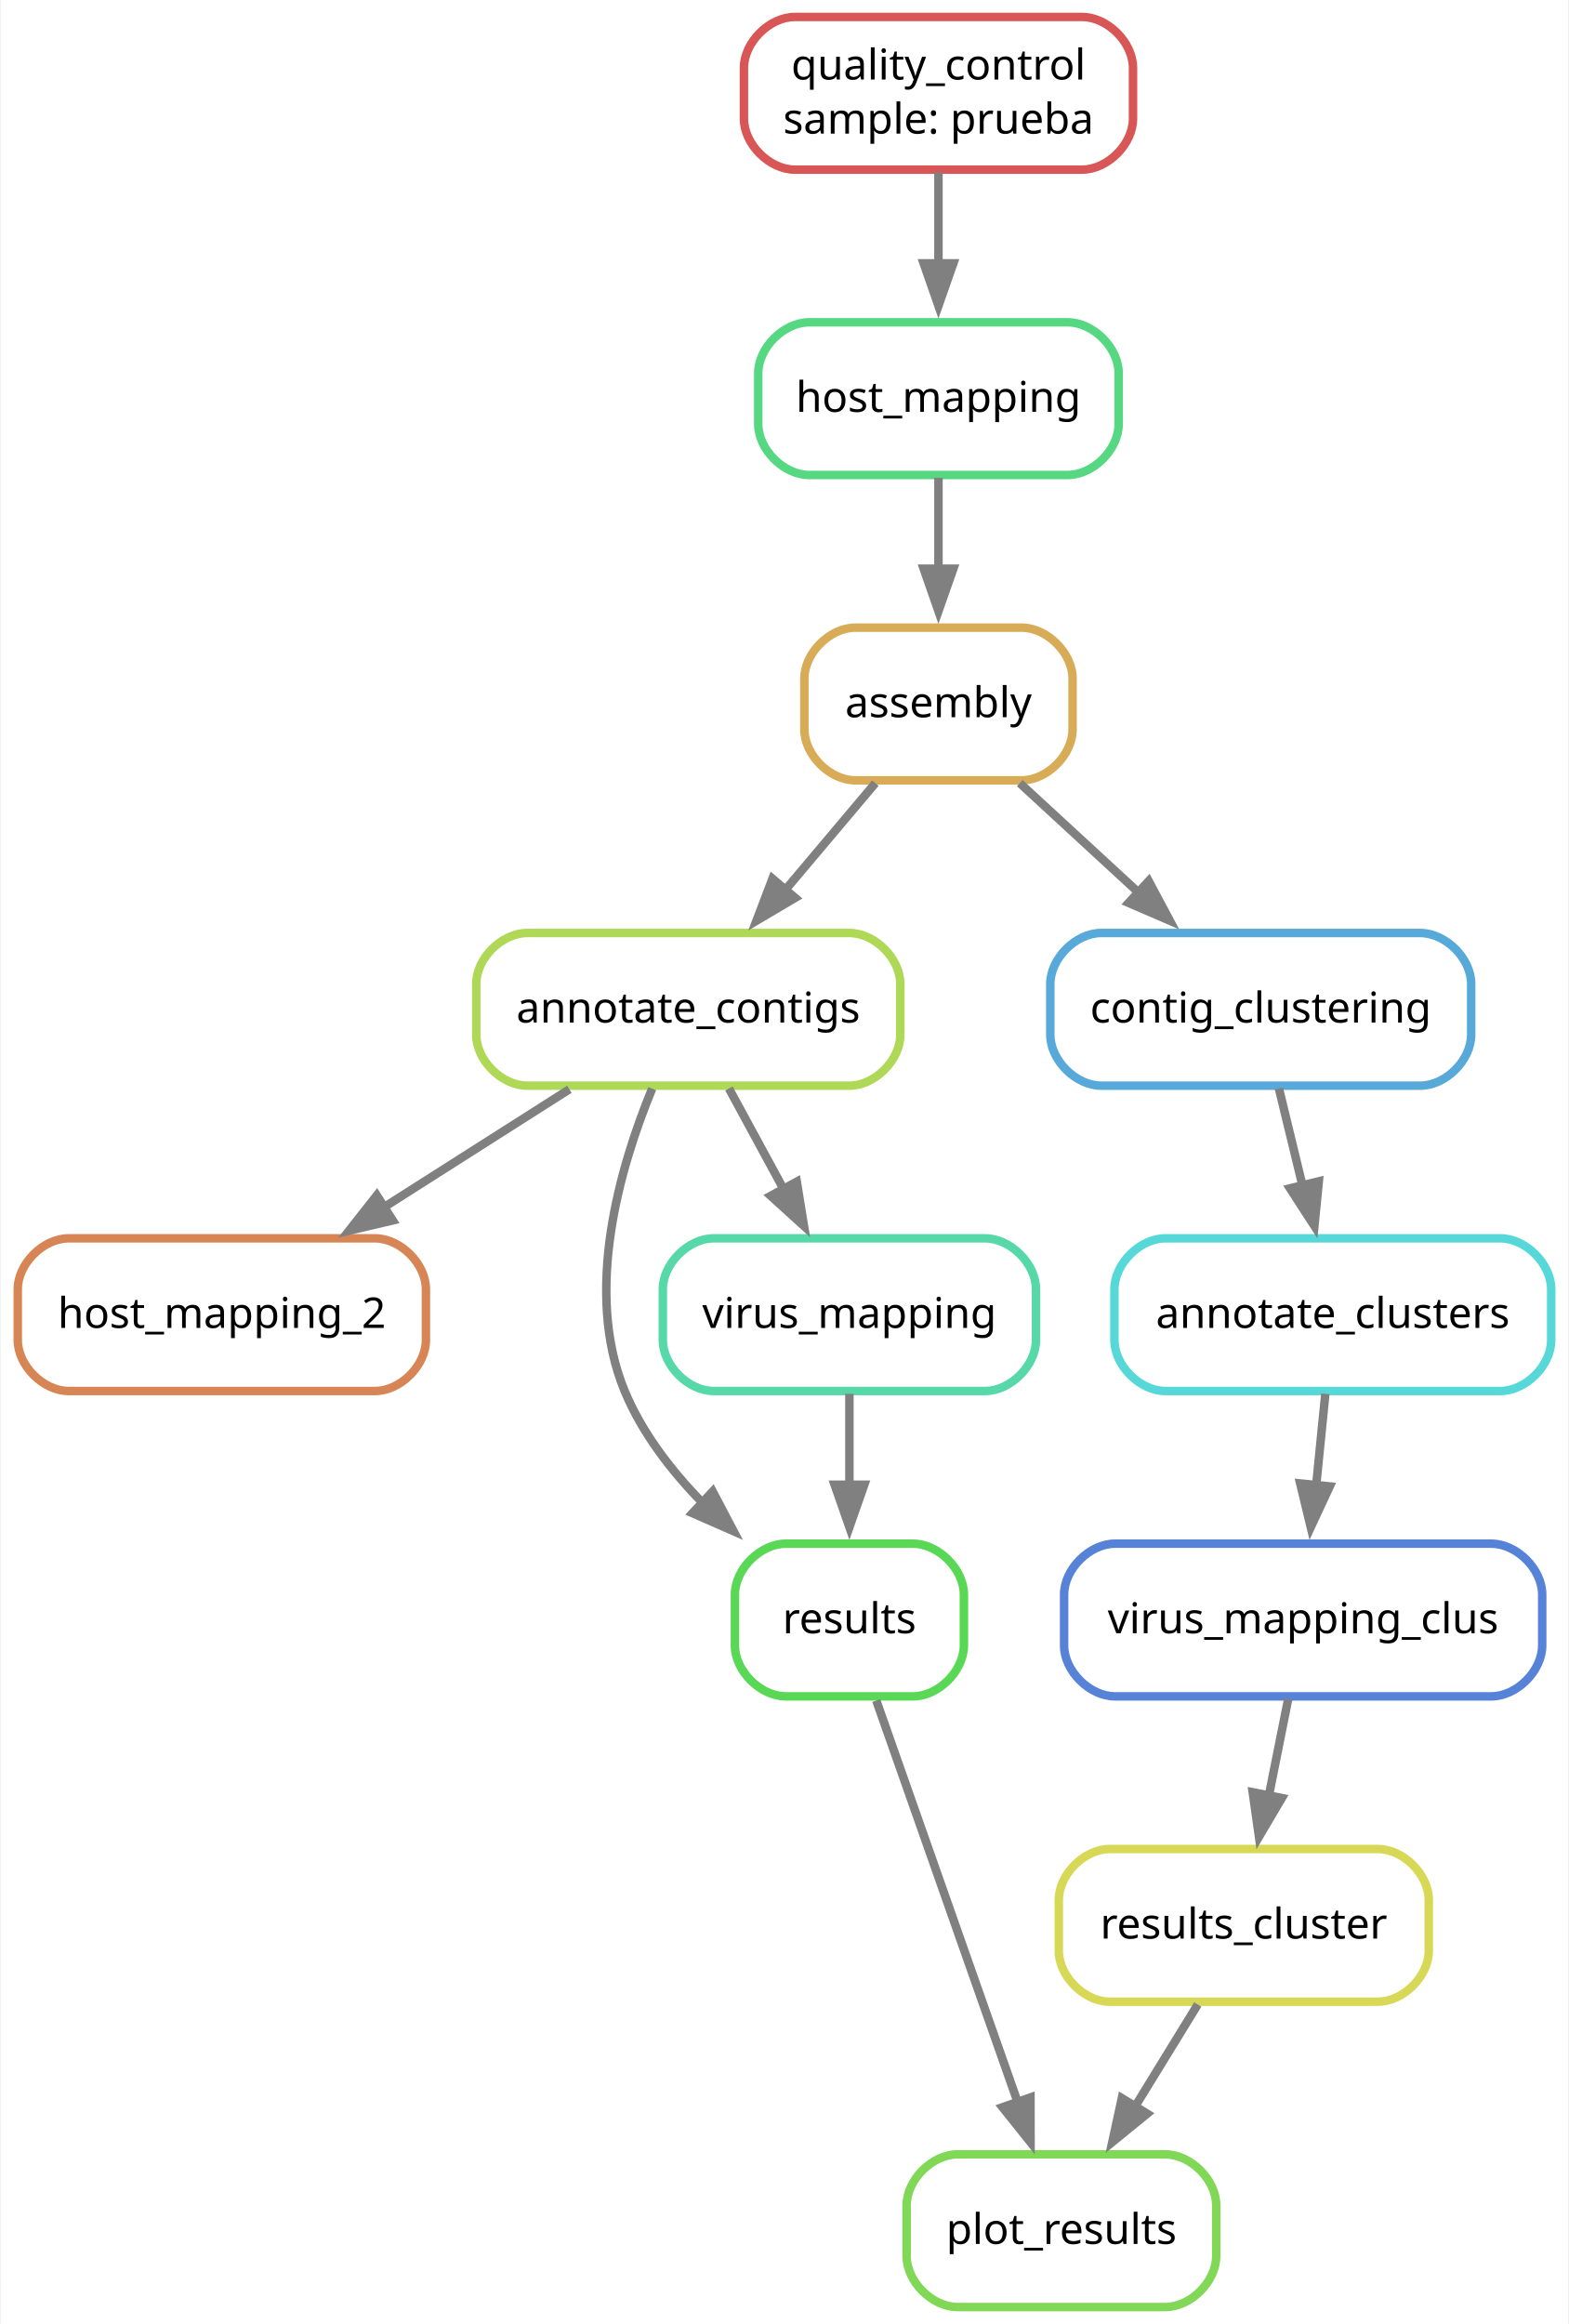
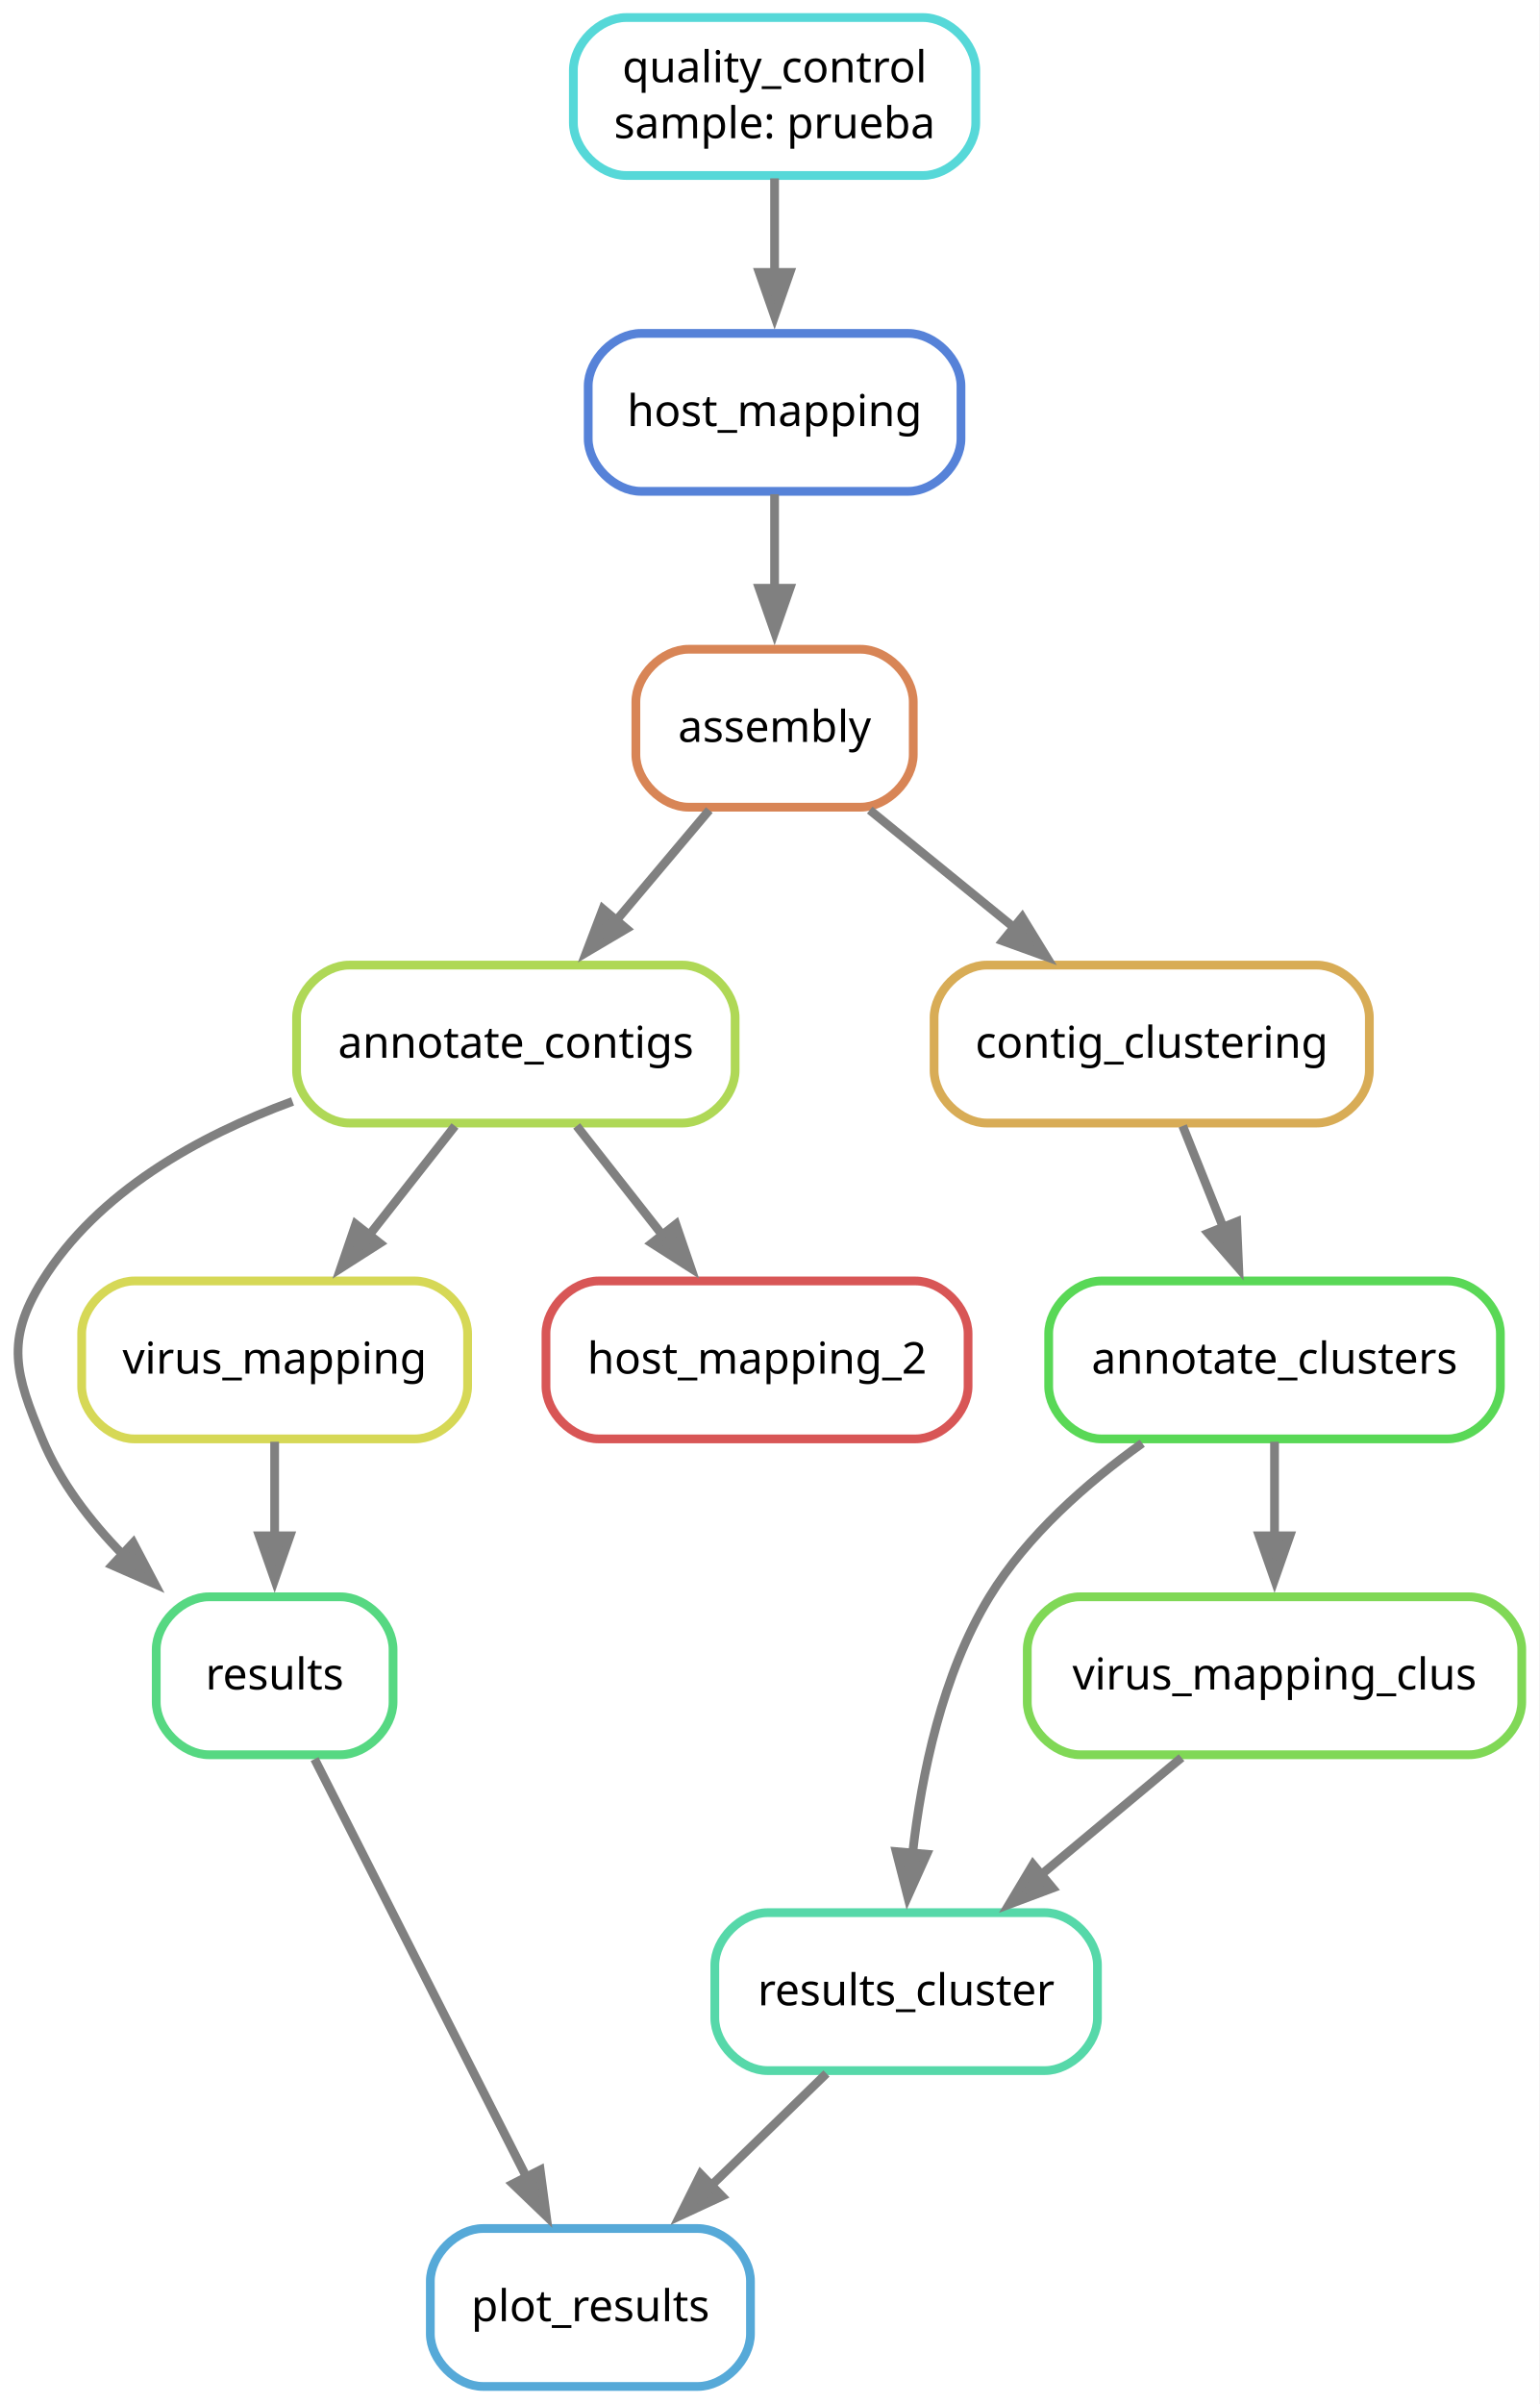
- <svg xmlns="http://www.w3.org/2000/svg" width="370pt" height="548pt" viewBox="0.00 0.00 369.62 548.00">
+ <svg xmlns="http://www.w3.org/2000/svg" width="351pt" height="548pt" viewBox="0.00 0.00 350.99 548.00">
  <g id="graph0" class="graph" transform="scale(1 1) rotate(0) translate(4 544)">
-     <polygon fill="white" stroke="none" points="-4,4 -4,-544 365.62,-544 365.62,4 -4,4" />
+     <polygon fill="white" stroke="none" points="-4,4 -4,-544 346.99,-544 346.99,4 -4,4" />
    <g id="node1" class="node">
-       <path fill="none" stroke="#d88556" stroke-width="2" d="M84.25,-252C84.25,-252 12,-252 12,-252 6,-252 0,-246 0,-240 0,-240 0,-228 0,-228 0,-222 6,-216 12,-216 12,-216 84.25,-216 84.25,-216 90.25,-216 96.25,-222 96.25,-228 96.25,-228 96.25,-240 96.25,-240 96.25,-246 90.25,-252 84.25,-252" />
-       <text text-anchor="middle" x="48.12" y="-230.88" font-family="sans" font-size="10.00">host_mapping_2</text>
+       <path fill="none" stroke="#56a9d8" stroke-width="2" d="M155.12,-36C155.12,-36 106.12,-36 106.12,-36 100.12,-36 94.12,-30 94.12,-24 94.12,-24 94.12,-12 94.12,-12 94.12,-6 100.12,0 106.12,0 106.12,0 155.12,0 155.12,0 161.12,0 167.12,-6 167.12,-12 167.12,-12 167.12,-24 167.12,-24 167.12,-30 161.12,-36 155.12,-36" />
+       <text text-anchor="middle" x="130.62" y="-14.88" font-family="sans" font-size="10.00">plot_results</text>
    </g>
    <g id="node2" class="node">
-       <path fill="none" stroke="#afd856" stroke-width="2" d="M196.12,-324C196.12,-324 120.12,-324 120.12,-324 114.12,-324 108.12,-318 108.12,-312 108.12,-312 108.12,-300 108.12,-300 108.12,-294 114.12,-288 120.12,-288 120.12,-288 196.12,-288 196.12,-288 202.12,-288 208.12,-294 208.12,-300 208.12,-300 208.12,-312 208.12,-312 208.12,-318 202.12,-324 196.12,-324" />
-       <text text-anchor="middle" x="158.12" y="-302.88" font-family="sans" font-size="10.00">annotate_contigs</text>
+       <path fill="none" stroke="#56d882" stroke-width="2" d="M73.62,-180C73.62,-180 43.62,-180 43.62,-180 37.62,-180 31.62,-174 31.62,-168 31.62,-168 31.62,-156 31.62,-156 31.62,-150 37.62,-144 43.62,-144 43.62,-144 73.62,-144 73.62,-144 79.62,-144 85.62,-150 85.62,-156 85.62,-156 85.62,-168 85.62,-168 85.62,-174 79.62,-180 73.62,-180" />
+       <text text-anchor="middle" x="58.62" y="-158.88" font-family="sans" font-size="10.00">results</text>
    </g>
    <g id="edge1" class="edge">
-       <path fill="none" stroke="grey" stroke-width="2" d="M130.08,-287.15C117.02,-278.84 101.27,-268.82 87.08,-259.79" />
-       <polygon fill="grey" stroke="grey" stroke-width="2" points="88.43,-256.23 78.12,-253.81 84.67,-262.13 88.43,-256.23" />
+       <path fill="none" stroke="grey" stroke-width="2" d="M67.73,-143.02C79.85,-119.12 101.41,-76.59 115.86,-48.1" />
+       <polygon fill="grey" stroke="grey" stroke-width="2" points="119.17,-49.34 120.57,-38.84 112.93,-46.17 119.17,-49.34" />
+     </g>
+     <g id="node3" class="node">
+       <path fill="none" stroke="#afd856" stroke-width="2" d="M151.62,-324C151.62,-324 75.62,-324 75.62,-324 69.62,-324 63.62,-318 63.62,-312 63.62,-312 63.62,-300 63.62,-300 63.62,-294 69.62,-288 75.62,-288 75.62,-288 151.62,-288 151.62,-288 157.62,-288 163.62,-294 163.62,-300 163.62,-300 163.62,-312 163.62,-312 163.62,-318 157.62,-324 151.62,-324" />
+       <text text-anchor="middle" x="113.62" y="-302.88" font-family="sans" font-size="10.00">annotate_contigs</text>
+     </g>
+     <g id="edge3" class="edge">
+       <path fill="none" stroke="grey" stroke-width="2" d="M62.7,-292.93C41.2,-285.04 18.26,-272.3 5.62,-252 -2.85,-238.42 -0.51,-230.78 5.62,-216 9.69,-206.17 16.56,-197.21 24.04,-189.58" />
+       <polygon fill="grey" stroke="grey" stroke-width="2" points="26.37,-192.32 31.3,-182.94 21.6,-187.2 26.37,-192.32" />
    </g>
    <g id="node7" class="node">
-       <path fill="none" stroke="#59d856" stroke-width="2" d="M211.12,-180C211.12,-180 181.12,-180 181.12,-180 175.12,-180 169.12,-174 169.12,-168 169.12,-168 169.12,-156 169.12,-156 169.12,-150 175.12,-144 181.12,-144 181.12,-144 211.12,-144 211.12,-144 217.12,-144 223.12,-150 223.12,-156 223.12,-156 223.12,-168 223.12,-168 223.12,-174 217.12,-180 211.12,-180" />
-       <text text-anchor="middle" x="196.12" y="-158.88" font-family="sans" font-size="10.00">results</text>
+       <path fill="none" stroke="#d6d856" stroke-width="2" d="M90.62,-252C90.62,-252 26.62,-252 26.62,-252 20.62,-252 14.62,-246 14.62,-240 14.62,-240 14.62,-228 14.62,-228 14.62,-222 20.62,-216 26.62,-216 26.62,-216 90.62,-216 90.62,-216 96.62,-216 102.62,-222 102.62,-228 102.62,-228 102.62,-240 102.62,-240 102.62,-246 96.62,-252 90.62,-252" />
+       <text text-anchor="middle" x="58.62" y="-230.88" font-family="sans" font-size="10.00">virus_mapping</text>
+     </g>
+     <g id="edge8" class="edge">
+       <path fill="none" stroke="grey" stroke-width="2" d="M99.74,-287.34C93.92,-279.93 87.01,-271.14 80.54,-262.9" />
+       <polygon fill="grey" stroke="grey" stroke-width="2" points="82.61,-260.6 73.68,-254.9 77.11,-264.93 82.61,-260.6" />
+     </g>
+     <g id="node12" class="node">
+       <path fill="none" stroke="#d85656" stroke-width="2" d="M204.74,-252C204.74,-252 132.49,-252 132.49,-252 126.49,-252 120.49,-246 120.49,-240 120.49,-240 120.49,-228 120.49,-228 120.49,-222 126.49,-216 132.49,-216 132.49,-216 204.74,-216 204.74,-216 210.74,-216 216.74,-222 216.74,-228 216.74,-228 216.74,-240 216.74,-240 216.74,-246 210.74,-252 204.74,-252" />
+       <text text-anchor="middle" x="168.62" y="-230.88" font-family="sans" font-size="10.00">host_mapping_2</text>
+     </g>
+     <g id="edge14" class="edge">
+       <path fill="none" stroke="grey" stroke-width="2" d="M127.49,-287.34C133.31,-279.93 140.22,-271.14 146.69,-262.9" />
+       <polygon fill="grey" stroke="grey" stroke-width="2" points="150.12,-264.93 153.55,-254.9 144.62,-260.6 150.12,-264.93" />
+     </g>
+     <g id="node4" class="node">
+       <path fill="none" stroke="#d88556" stroke-width="2" d="M192.24,-396C192.24,-396 152.99,-396 152.99,-396 146.99,-396 140.99,-390 140.99,-384 140.99,-384 140.99,-372 140.99,-372 140.99,-366 146.99,-360 152.99,-360 152.99,-360 192.24,-360 192.24,-360 198.24,-360 204.24,-366 204.24,-372 204.24,-372 204.24,-384 204.24,-384 204.24,-390 198.24,-396 192.24,-396" />
+       <text text-anchor="middle" x="172.62" y="-374.88" font-family="sans" font-size="10.00">assembly</text>
+     </g>
+     <g id="edge5" class="edge">
+       <path fill="none" stroke="grey" stroke-width="2" d="M157.73,-359.34C151.42,-351.85 143.91,-342.95 136.9,-334.63" />
+       <polygon fill="grey" stroke="grey" stroke-width="2" points="138.83,-332.29 129.7,-326.9 133.47,-336.8 138.83,-332.29" />
+     </g>
+     <g id="node10" class="node">
+       <path fill="none" stroke="#d8ac56" stroke-width="2" d="M296.24,-324C296.24,-324 220.99,-324 220.99,-324 214.99,-324 208.99,-318 208.99,-312 208.99,-312 208.99,-300 208.99,-300 208.99,-294 214.99,-288 220.99,-288 220.99,-288 296.24,-288 296.24,-288 302.24,-288 308.24,-294 308.24,-300 308.24,-300 308.24,-312 308.24,-312 308.24,-318 302.24,-324 296.24,-324" />
+       <text text-anchor="middle" x="258.62" y="-302.88" font-family="sans" font-size="10.00">contig_clustering</text>
+     </g>
+     <g id="edge12" class="edge">
+       <path fill="none" stroke="grey" stroke-width="2" d="M194.32,-359.34C204.12,-351.36 215.9,-341.77 226.69,-332.99" />
+       <polygon fill="grey" stroke="grey" stroke-width="2" points="229.08,-334.93 234.62,-325.9 224.66,-329.5 229.08,-334.93" />
+     </g>
+     <g id="node5" class="node">
+       <path fill="none" stroke="#5682d8" stroke-width="2" d="M203.12,-468C203.12,-468 142.12,-468 142.12,-468 136.12,-468 130.12,-462 130.12,-456 130.12,-456 130.12,-444 130.12,-444 130.12,-438 136.12,-432 142.12,-432 142.12,-432 203.12,-432 203.12,-432 209.12,-432 215.12,-438 215.12,-444 215.12,-444 215.12,-456 215.12,-456 215.12,-462 209.12,-468 203.12,-468" />
+       <text text-anchor="middle" x="172.62" y="-446.88" font-family="sans" font-size="10.00">host_mapping</text>
+     </g>
+     <g id="edge6" class="edge">
+       <path fill="none" stroke="grey" stroke-width="2" d="M172.62,-431.34C172.62,-424.75 172.62,-417.08 172.62,-409.67" />
+       <polygon fill="grey" stroke="grey" stroke-width="2" points="176.12,-409.9 172.62,-399.9 169.12,-409.9 176.12,-409.9" />
+     </g>
+     <g id="node6" class="node">
+       <path fill="none" stroke="#56d8d8" stroke-width="2" d="M206.49,-540C206.49,-540 138.74,-540 138.74,-540 132.74,-540 126.74,-534 126.74,-528 126.74,-528 126.74,-516 126.74,-516 126.74,-510 132.74,-504 138.74,-504 138.74,-504 206.49,-504 206.49,-504 212.49,-504 218.49,-510 218.49,-516 218.49,-516 218.49,-528 218.49,-528 218.49,-534 212.49,-540 206.49,-540" />
+       <text text-anchor="middle" x="172.62" y="-525.25" font-family="sans" font-size="10.00">quality_control</text>
+       <text text-anchor="middle" x="172.62" y="-512.5" font-family="sans" font-size="10.00">sample: prueba</text>
    </g>
    <g id="edge7" class="edge">
-       <path fill="none" stroke="grey" stroke-width="2" d="M149.61,-287.3C142,-268.86 133.41,-239.45 143.12,-216 147.2,-206.17 154.07,-197.21 161.55,-189.58" />
-       <polygon fill="grey" stroke="grey" stroke-width="2" points="163.88,-192.32 168.81,-182.94 159.11,-187.2 163.88,-192.32" />
+       <path fill="none" stroke="grey" stroke-width="2" d="M172.62,-503.34C172.62,-496.75 172.62,-489.08 172.62,-481.67" />
+       <polygon fill="grey" stroke="grey" stroke-width="2" points="176.12,-481.9 172.62,-471.9 169.12,-481.9 176.12,-481.9" />
+     </g>
+     <g id="edge4" class="edge">
+       <path fill="none" stroke="grey" stroke-width="2" d="M58.62,-215.34C58.62,-208.75 58.62,-201.08 58.62,-193.67" />
+       <polygon fill="grey" stroke="grey" stroke-width="2" points="62.12,-193.9 58.62,-183.9 55.12,-193.9 62.12,-193.9" />
    </g>
    <g id="node8" class="node">
-       <path fill="none" stroke="#56d8a9" stroke-width="2" d="M228.12,-252C228.12,-252 164.12,-252 164.12,-252 158.12,-252 152.12,-246 152.12,-240 152.12,-240 152.12,-228 152.12,-228 152.12,-222 158.12,-216 164.12,-216 164.12,-216 228.12,-216 228.12,-216 234.12,-216 240.12,-222 240.12,-228 240.12,-228 240.12,-240 240.12,-240 240.12,-246 234.12,-252 228.12,-252" />
-       <text text-anchor="middle" x="196.12" y="-230.88" font-family="sans" font-size="10.00">virus_mapping</text>
+       <path fill="none" stroke="#56d8a9" stroke-width="2" d="M234.24,-108C234.24,-108 170.99,-108 170.99,-108 164.99,-108 158.99,-102 158.99,-96 158.99,-96 158.99,-84 158.99,-84 158.99,-78 164.99,-72 170.99,-72 170.99,-72 234.24,-72 234.24,-72 240.24,-72 246.24,-78 246.24,-84 246.24,-84 246.24,-96 246.24,-96 246.24,-102 240.24,-108 234.24,-108" />
+       <text text-anchor="middle" x="202.62" y="-86.88" font-family="sans" font-size="10.00">results_cluster</text>
+     </g>
+     <g id="edge2" class="edge">
+       <path fill="none" stroke="grey" stroke-width="2" d="M184.45,-71.34C176.49,-63.6 166.98,-54.36 158.19,-45.81" />
+       <polygon fill="grey" stroke="grey" stroke-width="2" points="160.64,-43.36 151.03,-38.9 155.76,-48.38 160.64,-43.36" />
+     </g>
+     <g id="node9" class="node">
+       <path fill="none" stroke="#59d856" stroke-width="2" d="M326.12,-252C326.12,-252 247.12,-252 247.12,-252 241.12,-252 235.12,-246 235.12,-240 235.12,-240 235.12,-228 235.12,-228 235.12,-222 241.12,-216 247.12,-216 247.12,-216 326.12,-216 326.12,-216 332.12,-216 338.12,-222 338.12,-228 338.12,-228 338.12,-240 338.12,-240 338.12,-246 332.12,-252 326.12,-252" />
+       <text text-anchor="middle" x="286.62" y="-230.88" font-family="sans" font-size="10.00">annotate_clusters</text>
    </g>
    <g id="edge9" class="edge">
-       <path fill="none" stroke="grey" stroke-width="2" d="M167.71,-287.34C171.51,-280.34 175.98,-272.12 180.23,-264.28" />
-       <polygon fill="grey" stroke="grey" stroke-width="2" points="183.71,-265.36 185.41,-254.9 177.56,-262.02 183.71,-265.36" />
+       <path fill="none" stroke="grey" stroke-width="2" d="M256.46,-215.01C243.87,-206.01 230.2,-194.04 221.62,-180 210.85,-162.38 206.12,-139.56 204.08,-121.43" />
+       <polygon fill="grey" stroke="grey" stroke-width="2" points="207.32,-121.32 202.98,-111.66 200.35,-121.92 207.32,-121.32" />
    </g>
-     <g id="node3" class="node">
-       <path fill="none" stroke="#d8ac56" stroke-width="2" d="M236.75,-396C236.75,-396 197.5,-396 197.5,-396 191.5,-396 185.5,-390 185.5,-384 185.5,-384 185.5,-372 185.5,-372 185.5,-366 191.5,-360 197.5,-360 197.5,-360 236.75,-360 236.75,-360 242.75,-360 248.75,-366 248.75,-372 248.75,-372 248.75,-384 248.75,-384 248.75,-390 242.75,-396 236.75,-396" />
-       <text text-anchor="middle" x="217.12" y="-374.88" font-family="sans" font-size="10.00">assembly</text>
-     </g>
-     <g id="edge2" class="edge">
-       <path fill="none" stroke="grey" stroke-width="2" d="M202.24,-359.34C195.93,-351.85 188.42,-342.95 181.41,-334.63" />
-       <polygon fill="grey" stroke="grey" stroke-width="2" points="183.33,-332.29 174.21,-326.9 177.98,-336.8 183.33,-332.29" />
-     </g>
-     <g id="node12" class="node">
-       <path fill="none" stroke="#56a9d8" stroke-width="2" d="M330.75,-324C330.75,-324 255.5,-324 255.5,-324 249.5,-324 243.5,-318 243.5,-312 243.5,-312 243.5,-300 243.5,-300 243.5,-294 249.5,-288 255.5,-288 255.5,-288 330.75,-288 330.75,-288 336.75,-288 342.75,-294 342.75,-300 342.75,-300 342.75,-312 342.75,-312 342.75,-318 336.75,-324 330.75,-324" />
-       <text text-anchor="middle" x="293.12" y="-302.88" font-family="sans" font-size="10.00">contig_clustering</text>
+     <g id="node11" class="node">
+       <path fill="none" stroke="#80d856" stroke-width="2" d="M330.99,-180C330.99,-180 242.24,-180 242.24,-180 236.24,-180 230.24,-174 230.24,-168 230.24,-168 230.24,-156 230.24,-156 230.24,-150 236.24,-144 242.24,-144 242.24,-144 330.99,-144 330.99,-144 336.99,-144 342.99,-150 342.99,-156 342.99,-156 342.99,-168 342.99,-168 342.99,-174 336.99,-180 330.99,-180" />
+       <text text-anchor="middle" x="286.62" y="-158.88" font-family="sans" font-size="10.00">virus_mapping_clus</text>
    </g>
    <g id="edge13" class="edge">
-       <path fill="none" stroke="grey" stroke-width="2" d="M236.3,-359.34C244.79,-351.52 254.95,-342.16 264.32,-333.53" />
-       <polygon fill="grey" stroke="grey" stroke-width="2" points="266.7,-336.25 271.69,-326.9 261.96,-331.1 266.7,-336.25" />
+       <path fill="none" stroke="grey" stroke-width="2" d="M286.62,-215.34C286.62,-208.75 286.62,-201.08 286.62,-193.67" />
+       <polygon fill="grey" stroke="grey" stroke-width="2" points="290.12,-193.9 286.62,-183.9 283.12,-193.9 290.12,-193.9" />
    </g>
-     <g id="node4" class="node">
-       <path fill="none" stroke="#56d882" stroke-width="2" d="M247.62,-468C247.62,-468 186.62,-468 186.62,-468 180.62,-468 174.62,-462 174.62,-456 174.62,-456 174.62,-444 174.62,-444 174.62,-438 180.62,-432 186.62,-432 186.62,-432 247.62,-432 247.62,-432 253.62,-432 259.62,-438 259.62,-444 259.62,-444 259.62,-456 259.62,-456 259.62,-462 253.62,-468 247.62,-468" />
-       <text text-anchor="middle" x="217.12" y="-446.88" font-family="sans" font-size="10.00">host_mapping</text>
-     </g>
-     <g id="edge3" class="edge">
-       <path fill="none" stroke="grey" stroke-width="2" d="M217.12,-431.34C217.12,-424.75 217.12,-417.08 217.12,-409.67" />
-       <polygon fill="grey" stroke="grey" stroke-width="2" points="220.63,-409.9 217.12,-399.9 213.63,-409.9 220.63,-409.9" />
-     </g>
-     <g id="node5" class="node">
-       <path fill="none" stroke="#d85656" stroke-width="2" d="M251,-540C251,-540 183.25,-540 183.25,-540 177.25,-540 171.25,-534 171.25,-528 171.25,-528 171.25,-516 171.25,-516 171.25,-510 177.25,-504 183.25,-504 183.25,-504 251,-504 251,-504 257,-504 263,-510 263,-516 263,-516 263,-528 263,-528 263,-534 257,-540 251,-540" />
-       <text text-anchor="middle" x="217.12" y="-525.25" font-family="sans" font-size="10.00">quality_control</text>
-       <text text-anchor="middle" x="217.12" y="-512.5" font-family="sans" font-size="10.00">sample: prueba</text>
-     </g>
-     <g id="edge4" class="edge">
-       <path fill="none" stroke="grey" stroke-width="2" d="M217.12,-503.34C217.12,-496.75 217.12,-489.08 217.12,-481.67" />
-       <polygon fill="grey" stroke="grey" stroke-width="2" points="220.63,-481.9 217.12,-471.9 213.63,-481.9 220.63,-481.9" />
-     </g>
-     <g id="node6" class="node">
-       <path fill="none" stroke="#80d856" stroke-width="2" d="M270.62,-36C270.62,-36 221.62,-36 221.62,-36 215.62,-36 209.62,-30 209.62,-24 209.62,-24 209.62,-12 209.62,-12 209.62,-6 215.62,0 221.62,0 221.62,0 270.62,0 270.62,0 276.62,0 282.62,-6 282.62,-12 282.62,-12 282.62,-24 282.62,-24 282.62,-30 276.62,-36 270.62,-36" />
-       <text text-anchor="middle" x="246.12" y="-14.88" font-family="sans" font-size="10.00">plot_results</text>
-     </g>
-     <g id="edge5" class="edge">
-       <path fill="none" stroke="grey" stroke-width="2" d="M202.46,-143.02C210.8,-119.33 225.58,-77.35 235.61,-48.86" />
-       <polygon fill="grey" stroke="grey" stroke-width="2" points="238.82,-49.43 238.84,-38.84 232.22,-47.11 238.82,-49.43" />
-     </g>
-     <g id="edge8" class="edge">
-       <path fill="none" stroke="grey" stroke-width="2" d="M196.12,-215.34C196.12,-208.75 196.12,-201.08 196.12,-193.67" />
-       <polygon fill="grey" stroke="grey" stroke-width="2" points="199.63,-193.9 196.12,-183.9 192.63,-193.9 199.63,-193.9" />
-     </g>
-     <g id="node9" class="node">
-       <path fill="none" stroke="#d6d856" stroke-width="2" d="M320.75,-108C320.75,-108 257.5,-108 257.5,-108 251.5,-108 245.5,-102 245.5,-96 245.5,-96 245.5,-84 245.5,-84 245.5,-78 251.5,-72 257.5,-72 257.5,-72 320.75,-72 320.75,-72 326.75,-72 332.75,-78 332.75,-84 332.75,-84 332.75,-96 332.75,-96 332.75,-102 326.75,-108 320.75,-108" />
-       <text text-anchor="middle" x="289.12" y="-86.88" font-family="sans" font-size="10.00">results_cluster</text>
-     </g>
-     <g id="edge6" class="edge">
-       <path fill="none" stroke="grey" stroke-width="2" d="M278.27,-71.34C273.88,-64.18 268.69,-55.73 263.77,-47.73" />
-       <polygon fill="grey" stroke="grey" stroke-width="2" points="266.34,-45.59 258.12,-38.9 260.37,-49.25 266.34,-45.59" />
-     </g>
-     <g id="node10" class="node">
-       <path fill="none" stroke="#5682d8" stroke-width="2" d="M347.5,-180C347.5,-180 258.75,-180 258.75,-180 252.75,-180 246.75,-174 246.75,-168 246.75,-168 246.75,-156 246.75,-156 246.75,-150 252.75,-144 258.75,-144 258.75,-144 347.5,-144 347.5,-144 353.5,-144 359.5,-150 359.5,-156 359.5,-156 359.5,-168 359.5,-168 359.5,-174 353.5,-180 347.5,-180" />
-       <text text-anchor="middle" x="303.12" y="-158.88" font-family="sans" font-size="10.00">virus_mapping_clus</text>
+     <g id="edge11" class="edge">
+       <path fill="none" stroke="grey" stroke-width="2" d="M265.68,-287.34C268.41,-280.51 271.62,-272.5 274.68,-264.83" />
+       <polygon fill="grey" stroke="grey" stroke-width="2" points="277.99,-265.49 278.45,-254.9 271.49,-262.89 277.99,-265.49" />
    </g>
    <g id="edge10" class="edge">
-       <path fill="none" stroke="grey" stroke-width="2" d="M299.59,-143.34C298.26,-136.67 296.7,-128.89 295.2,-121.39" />
-       <polygon fill="grey" stroke="grey" stroke-width="2" points="298.1,-120.02 292.71,-110.9 291.23,-121.39 298.1,-120.02" />
-     </g>
-     <g id="node11" class="node">
-       <path fill="none" stroke="#56d8d8" stroke-width="2" d="M349.62,-252C349.62,-252 270.62,-252 270.62,-252 264.62,-252 258.62,-246 258.62,-240 258.62,-240 258.62,-228 258.62,-228 258.62,-222 264.62,-216 270.62,-216 270.62,-216 349.62,-216 349.62,-216 355.62,-216 361.62,-222 361.62,-228 361.62,-228 361.62,-240 361.62,-240 361.62,-246 355.62,-252 349.62,-252" />
-       <text text-anchor="middle" x="310.12" y="-230.88" font-family="sans" font-size="10.00">annotate_clusters</text>
-     </g>
-     <g id="edge11" class="edge">
-       <path fill="none" stroke="grey" stroke-width="2" d="M308.36,-215.34C307.7,-208.75 306.93,-201.08 306.19,-193.67" />
-       <polygon fill="grey" stroke="grey" stroke-width="2" points="309.39,-193.5 304.92,-183.9 302.43,-194.2 309.39,-193.5" />
-     </g>
-     <g id="edge12" class="edge">
-       <path fill="none" stroke="grey" stroke-width="2" d="M297.41,-287.34C299.03,-280.67 300.92,-272.89 302.74,-265.39" />
-       <polygon fill="grey" stroke="grey" stroke-width="2" points="306.82,-265.45 305.78,-254.9 300.02,-263.79 306.82,-265.45" />
+       <path fill="none" stroke="grey" stroke-width="2" d="M265.42,-143.34C255.84,-135.36 244.34,-125.77 233.8,-116.99" />
+       <polygon fill="grey" stroke="grey" stroke-width="2" points="236.02,-113.61 226.1,-109.9 231.54,-118.99 236.02,-113.61" />
    </g>
  </g>
</svg>
